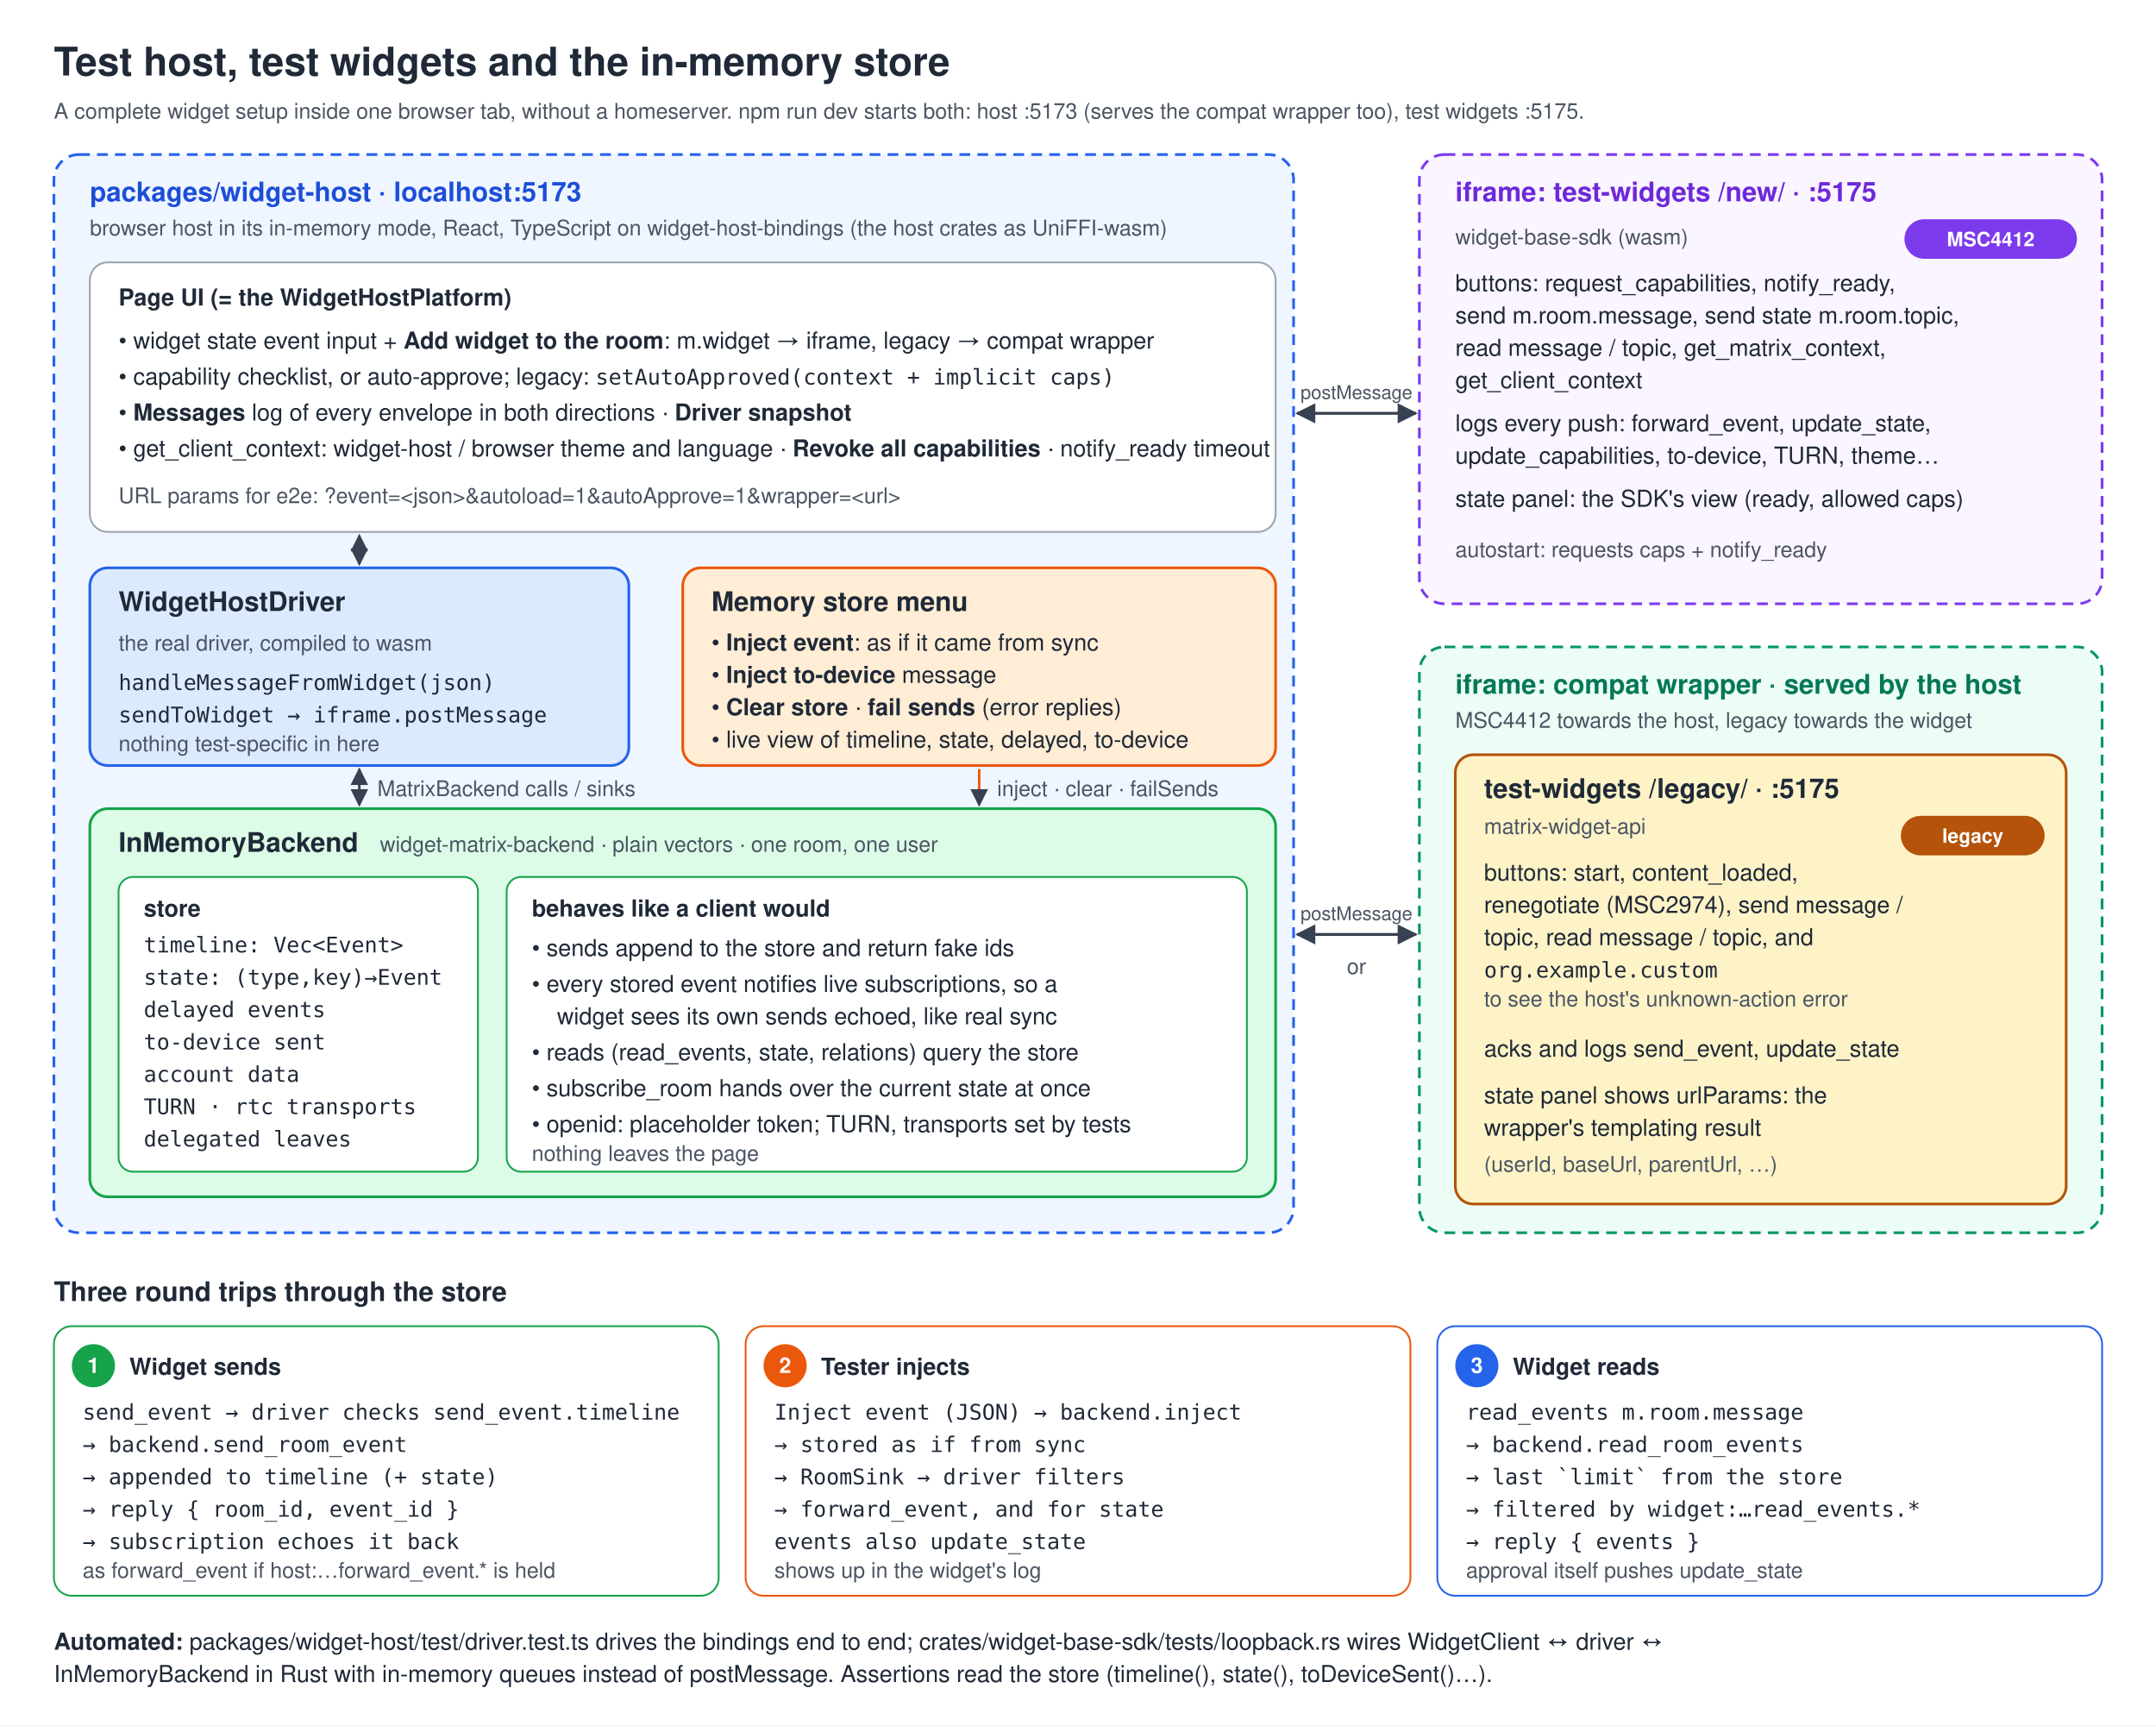
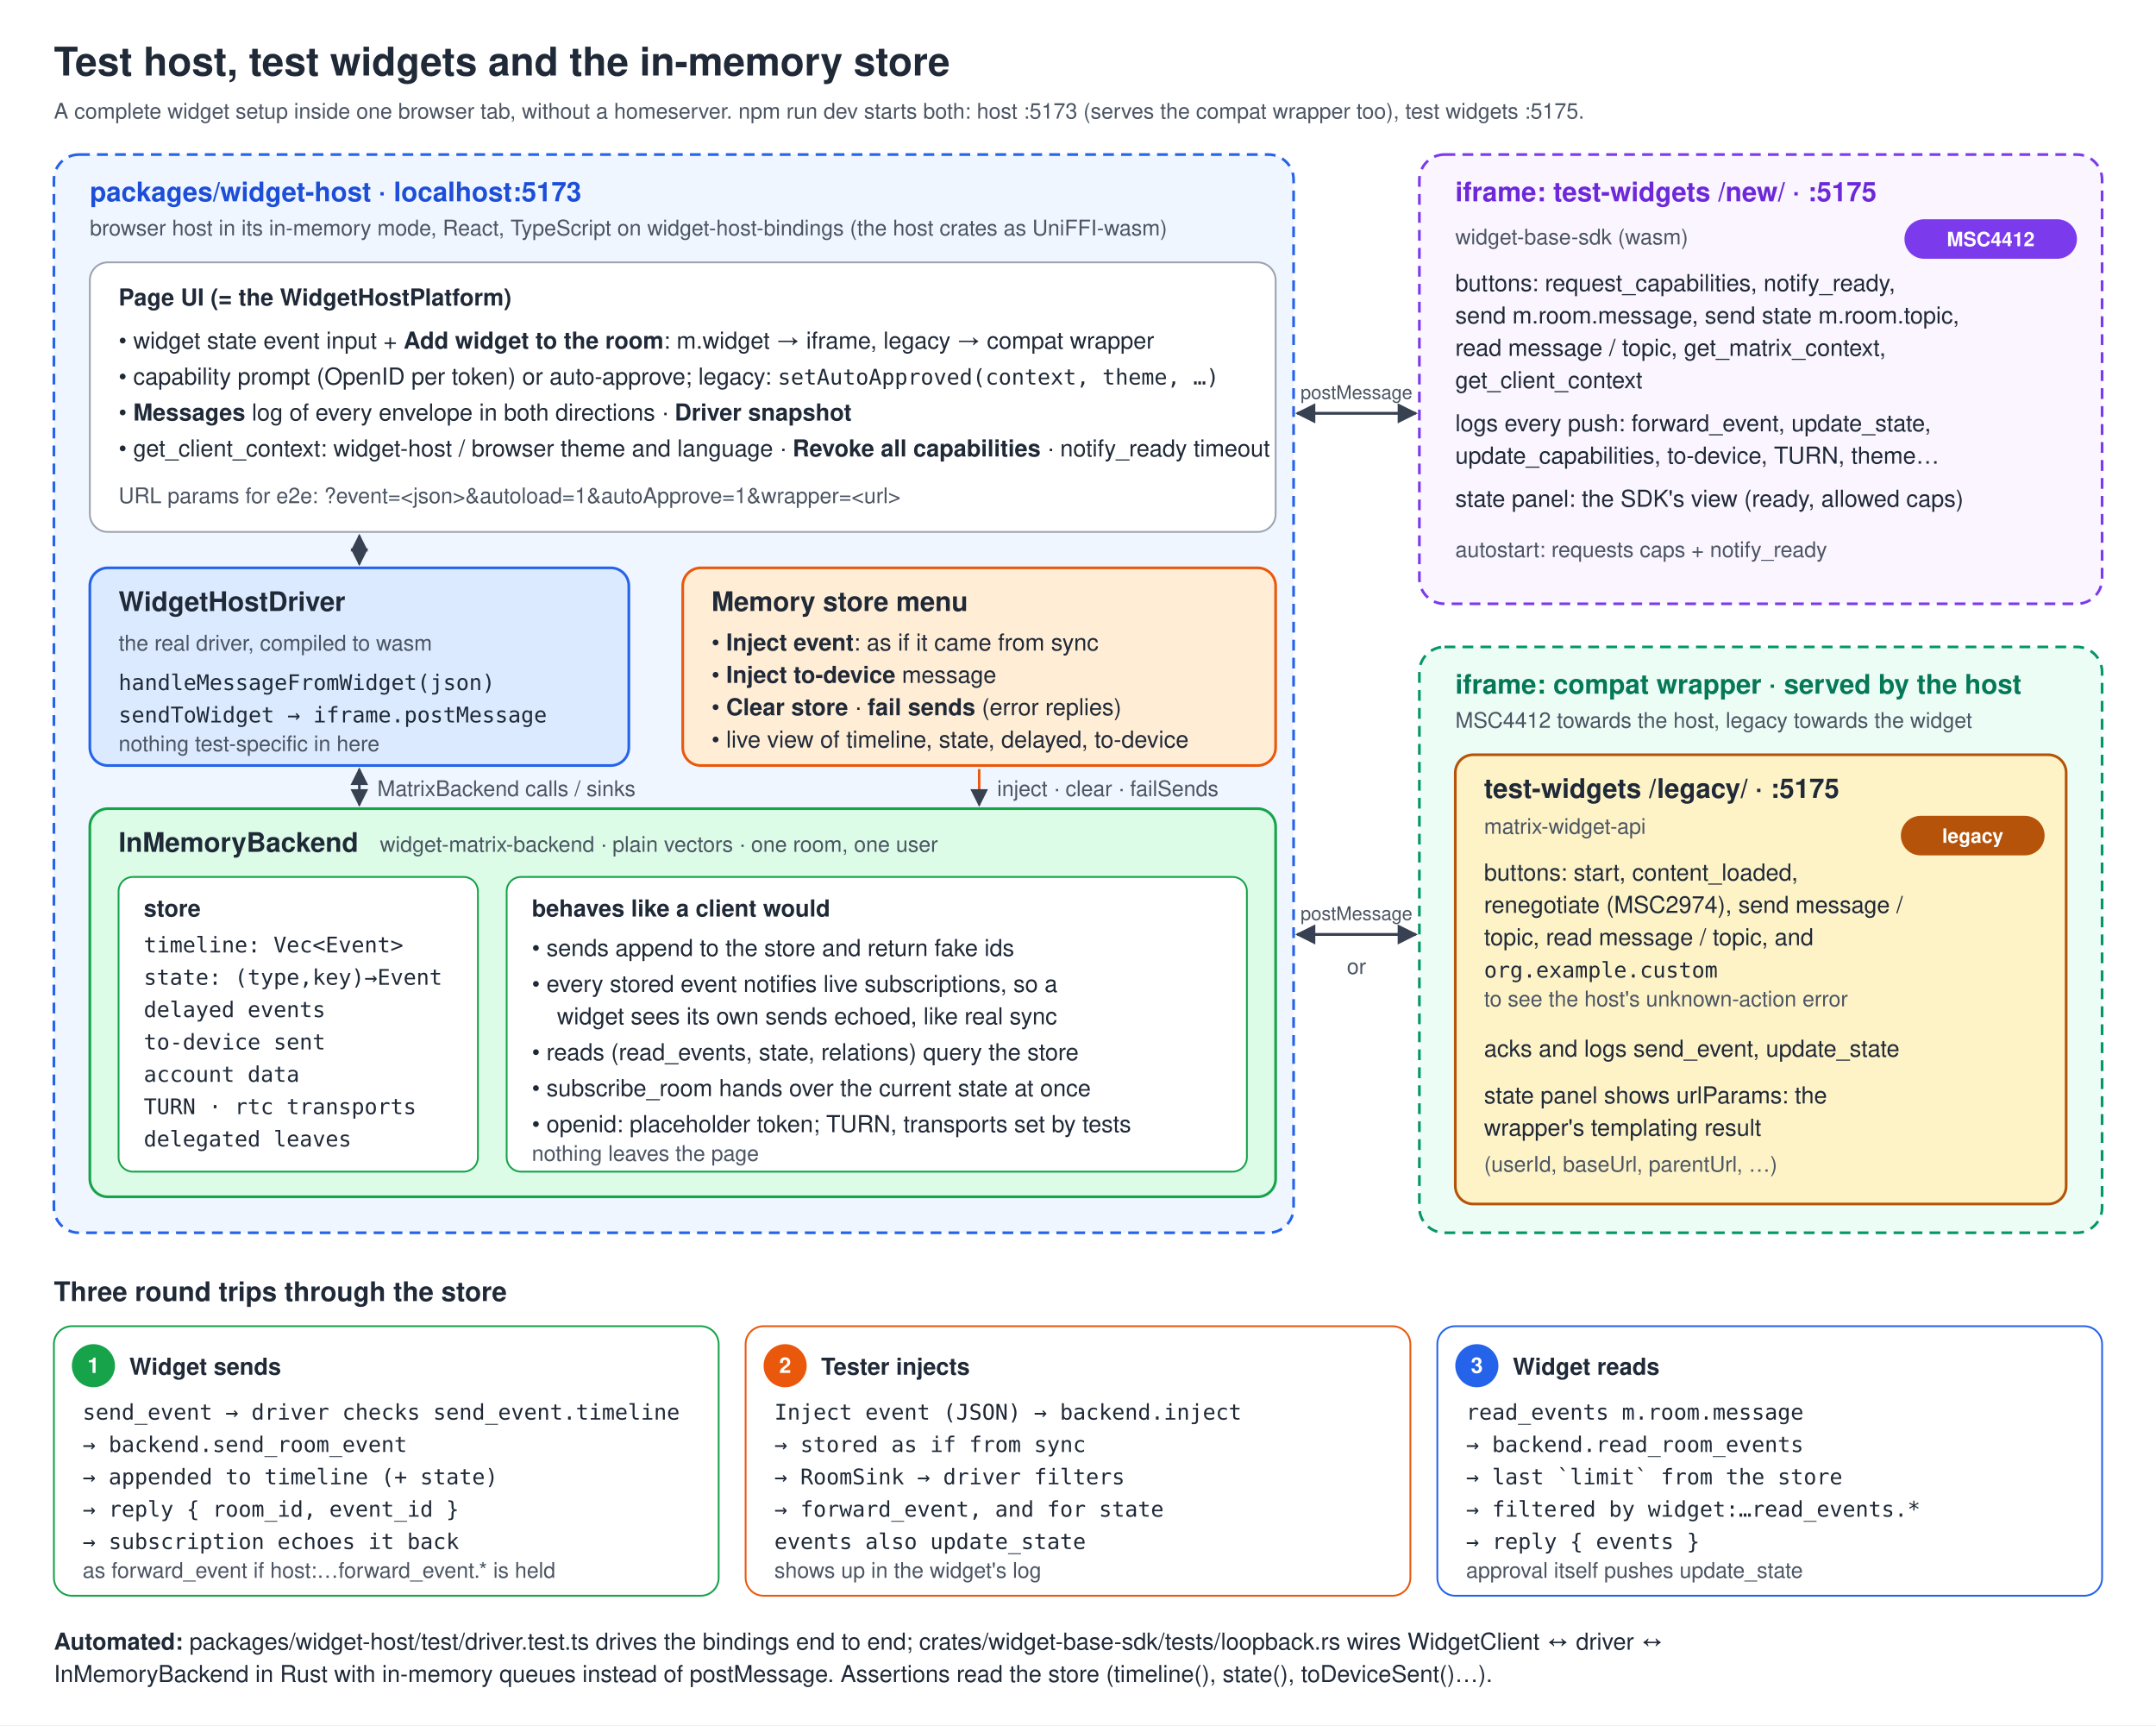
<svg xmlns="http://www.w3.org/2000/svg" viewBox="0 0 1200 960" width="1200" height="960" font-family="-apple-system, 'Segoe UI', Helvetica, Arial, sans-serif">
  <style>
    text { fill: #1f2937; white-space: pre; }
    .h1 { font-size: 22px; font-weight: 700; }
    .h2 { font-size: 15px; font-weight: 700; }
    .b { font-size: 13px; }
    .bb { font-size: 13px; font-weight: 700; }
    .s { font-size: 12px; fill: #4b5563; }
    .m { font-family: ui-monospace, SFMono-Regular, Menlo, monospace; font-size: 12px; }
    .badge { font-size: 11px; font-weight: 700; fill: #ffffff; }
    .num { font-size: 12px; font-weight: 700; fill: #ffffff; }
  </style>
  <defs>
    <marker id="arr" viewBox="0 0 10 10" refX="9" refY="5" markerWidth="7" markerHeight="7" orient="auto-start-reverse">
      <path d="M0,0 L10,5 L0,10 z" fill="#374151" />
    </marker>
    <marker id="arrg" viewBox="0 0 10 10" refX="9" refY="5" markerWidth="7" markerHeight="7" orient="auto">
      <path d="M0,0 L10,5 L0,10 z" fill="#16a34a" />
    </marker>
  </defs>
  <rect width="1200" height="960" fill="#ffffff" />
  <text x="30" y="42" class="h1">Test host, test widgets and the in-memory store</text>
  <text x="30" y="66" class="s">A complete widget setup inside one browser tab, without a homeserver. npm run dev starts both: host :5173 (serves the compat wrapper too), test widgets :5175.</text>
  <rect x="30" y="86" width="690" height="600" rx="14" fill="#eff6ff" stroke="#2563eb" stroke-width="1.5" stroke-dasharray="6 4" />
  <text x="50" y="112" class="h2" style="fill:#1d4ed8">packages/widget-host  ·  localhost:5173</text>
  <text x="50" y="131" class="s">browser host in its in-memory mode, React, TypeScript on widget-host-bindings (the host crates as UniFFI-wasm)</text>
  <rect x="50" y="146" width="660" height="150" rx="10" fill="#ffffff" stroke="#9ca3af" />
  <text x="66" y="170" class="bb">Page UI (= the WidgetHostPlatform)</text>
  <text x="66" y="194" class="b">• widget state event input + <tspan font-weight="700">Add widget to the room</tspan>: m.widget → iframe, legacy → compat wrapper</text>
-   <text x="66" y="214" class="b">• capability checklist, or auto-approve; legacy: <tspan font-family="ui-monospace, SFMono-Regular, Menlo, monospace" font-size="12">setAutoApproved(context + implicit caps)</tspan>
+   <text x="66" y="214" class="b">• capability prompt (OpenID per token) or auto-approve; legacy: <tspan font-family="ui-monospace, SFMono-Regular, Menlo, monospace" font-size="12">setAutoApproved(context, theme, …)</tspan>
  </text>
  <text x="66" y="234" class="b">• <tspan font-weight="700">Messages</tspan> log of every envelope in both directions · <tspan font-weight="700">Driver snapshot</tspan>
  </text>
  <text x="66" y="254" class="b">• get_client_context: widget-host / browser theme and language · <tspan font-weight="700">Revoke all capabilities</tspan> · notify_ready timeout</text>
  <text x="66" y="280" class="s">URL params for e2e: ?event=&lt;json&gt;&amp;autoload=1&amp;autoApprove=1&amp;wrapper=&lt;url&gt;</text>
  <rect x="50" y="316" width="300" height="110" rx="10" fill="#dbeafe" stroke="#2563eb" stroke-width="1.5" />
  <text x="66" y="340" class="h2">WidgetHostDriver</text>
  <text x="66" y="362" class="s">the real driver, compiled to wasm</text>
  <text x="66" y="384" class="m">handleMessageFromWidget(json)</text>
  <text x="66" y="402" class="m">sendToWidget → iframe.postMessage</text>
  <text x="66" y="418" class="s">nothing test-specific in here</text>
  <rect x="380" y="316" width="330" height="110" rx="10" fill="#ffedd5" stroke="#ea580c" stroke-width="1.5" />
  <text x="396" y="340" class="h2">Memory store menu</text>
  <text x="396" y="362" class="b">• <tspan font-weight="700">Inject event</tspan>: as if it came from sync</text>
  <text x="396" y="380" class="b">• <tspan font-weight="700">Inject to-device</tspan> message</text>
  <text x="396" y="398" class="b">• <tspan font-weight="700">Clear store</tspan> · <tspan font-weight="700">fail sends</tspan> (error replies)</text>
  <text x="396" y="416" class="b">• live view of timeline, state, delayed, to-device</text>
  <rect x="50" y="450" width="660" height="216" rx="10" fill="#dcfce7" stroke="#16a34a" stroke-width="1.5" />
  <text x="66" y="474" class="h2">InMemoryBackend<tspan dx="12" font-size="12" font-weight="400" fill="#4b5563">widget-matrix-backend · plain vectors · one room, one user</tspan>
  </text>
  <rect x="66" y="488" width="200" height="164" rx="8" fill="#ffffff" stroke="#16a34a" />
  <text x="80" y="510" class="bb">store</text>
  <text x="80" y="530" class="m">timeline: Vec&lt;Event&gt;</text>
  <text x="80" y="548" class="m">state: (type,key)→Event</text>
  <text x="80" y="566" class="m">delayed events</text>
  <text x="80" y="584" class="m">to-device sent</text>
  <text x="80" y="602" class="m">account data</text>
  <text x="80" y="620" class="m">TURN · rtc transports</text>
  <text x="80" y="638" class="m">delegated leaves</text>
  <rect x="282" y="488" width="412" height="164" rx="8" fill="#ffffff" stroke="#16a34a" />
  <text x="296" y="510" class="bb">behaves like a client would</text>
  <text x="296" y="532" class="b">• sends append to the store and return fake ids</text>
  <text x="296" y="552" class="b">• every stored event notifies live subscriptions, so a</text>
  <text x="310" y="570" class="b">widget sees its own sends echoed, like real sync</text>
  <text x="296" y="590" class="b">• reads (read_events, state, relations) query the store</text>
  <text x="296" y="610" class="b">• subscribe_room hands over the current state at once</text>
  <text x="296" y="630" class="b">• openid: placeholder token; TURN, transports set by tests</text>
  <text x="296" y="646" class="s">nothing leaves the page</text>
  <line x1="200" y1="298" x2="200" y2="314" stroke="#374151" stroke-width="1.4" marker-end="url(#arr)" marker-start="url(#arr)" />
  <line x1="200" y1="428" x2="200" y2="448" stroke="#374151" stroke-width="1.4" marker-end="url(#arr)" marker-start="url(#arr)" />
  <text x="210" y="443" class="s">MatrixBackend calls / sinks</text>
  <line x1="545" y1="428" x2="545" y2="448" stroke="#ea580c" stroke-width="1.4" marker-end="url(#arr)" />
  <text x="555" y="443" class="s">inject · clear · failSends</text>
  <rect x="790" y="86" width="380" height="250" rx="14" fill="#faf5ff" stroke="#7c3aed" stroke-width="1.5" stroke-dasharray="6 4" />
  <text x="810" y="112" class="h2" style="fill:#6d28d9">iframe: test-widgets /new/  ·  :5175</text>
  <rect x="1060" y="122" width="96" height="22" rx="11" fill="#7c3aed" />
  <text x="1108" y="137" class="badge" text-anchor="middle">MSC4412</text>
  <text x="810" y="136" class="s">widget-base-sdk (wasm)</text>
  <text x="810" y="162" class="b">buttons: request_capabilities, notify_ready,</text>
  <text x="810" y="180" class="b">send m.room.message, send state m.room.topic,</text>
  <text x="810" y="198" class="b">read message / topic, get_matrix_context,</text>
  <text x="810" y="216" class="b">get_client_context</text>
  <text x="810" y="240" class="b">logs every push: forward_event, update_state,</text>
  <text x="810" y="258" class="b">update_capabilities, to-device, TURN, theme…</text>
  <text x="810" y="282" class="b">state panel: the SDK's view (ready, allowed caps)</text>
  <text x="810" y="310" class="s">autostart: requests caps + notify_ready</text>
  <rect x="790" y="360" width="380" height="326" rx="14" fill="#ecfdf5" stroke="#059669" stroke-width="1.5" stroke-dasharray="6 4" />
  <text x="810" y="386" class="h2" style="fill:#047857">iframe: compat wrapper  ·  served by the host</text>
  <text x="810" y="405" class="s">MSC4412 towards the host, legacy towards the widget</text>
  <rect x="810" y="420" width="340" height="250" rx="10" fill="#fef3c7" stroke="#b45309" stroke-width="1.5" />
  <text x="826" y="444" class="h2">test-widgets /legacy/  ·  :5175</text>
  <rect x="1058" y="454" width="80" height="22" rx="11" fill="#b45309" />
  <text x="1098" y="469" class="badge" text-anchor="middle">legacy</text>
  <text x="826" y="464" class="s">matrix-widget-api</text>
  <text x="826" y="490" class="b">buttons: start, content_loaded,</text>
  <text x="826" y="508" class="b">renegotiate (MSC2974), send message /</text>
  <text x="826" y="526" class="b">topic, read message / topic, and</text>
  <text x="826" y="544" class="m">org.example.custom</text>
  <text x="826" y="560" class="s">to see the host's unknown-action error</text>
  <text x="826" y="588" class="b">acks and logs send_event, update_state</text>
  <text x="826" y="614" class="b">state panel shows urlParams: the</text>
  <text x="826" y="632" class="b">wrapper's templating result</text>
  <text x="826" y="652" class="s">(userId, baseUrl, parentUrl, …)</text>
  <line x1="722" y1="230" x2="788" y2="230" stroke="#374151" stroke-width="1.6" marker-end="url(#arr)" marker-start="url(#arr)" />
  <text x="755" y="222" class="s" text-anchor="middle" style="font-size:10.5px">postMessage</text>
  <line x1="722" y1="520" x2="788" y2="520" stroke="#374151" stroke-width="1.6" marker-end="url(#arr)" marker-start="url(#arr)" />
  <text x="755" y="512" class="s" text-anchor="middle" style="font-size:10.5px">postMessage</text>
  <text x="755" y="542" class="s" text-anchor="middle">or</text>
  <text x="30" y="724" class="h2">Three round trips through the store</text>
  <rect x="30" y="738" width="370" height="150" rx="10" fill="#ffffff" stroke="#16a34a" />
  <circle cx="52" cy="760" r="12" fill="#16a34a" />
  <text x="52" y="764" class="num" text-anchor="middle">1</text>
  <text x="72" y="765" class="bb">Widget sends</text>
  <text x="46" y="790" class="m">send_event → driver checks send_event.timeline</text>
  <text x="46" y="808" class="m">→ backend.send_room_event</text>
  <text x="46" y="826" class="m">→ appended to timeline (+ state)</text>
  <text x="46" y="844" class="m">→ reply { room_id, event_id }</text>
  <text x="46" y="862" class="m">→ subscription echoes it back</text>
  <text x="46" y="878" class="s">   as forward_event if host:…forward_event.* is held</text>
  <rect x="415" y="738" width="370" height="150" rx="10" fill="#ffffff" stroke="#ea580c" />
  <circle cx="437" cy="760" r="12" fill="#ea580c" />
  <text x="437" y="764" class="num" text-anchor="middle">2</text>
  <text x="457" y="765" class="bb">Tester injects</text>
  <text x="431" y="790" class="m">Inject event (JSON) → backend.inject</text>
  <text x="431" y="808" class="m">→ stored as if from sync</text>
  <text x="431" y="826" class="m">→ RoomSink → driver filters</text>
  <text x="431" y="844" class="m">→ forward_event, and for state</text>
  <text x="431" y="862" class="m">  events also update_state</text>
  <text x="431" y="878" class="s">   shows up in the widget's log</text>
  <rect x="800" y="738" width="370" height="150" rx="10" fill="#ffffff" stroke="#2563eb" />
  <circle cx="822" cy="760" r="12" fill="#2563eb" />
  <text x="822" y="764" class="num" text-anchor="middle">3</text>
  <text x="842" y="765" class="bb">Widget reads</text>
  <text x="816" y="790" class="m">read_events m.room.message</text>
  <text x="816" y="808" class="m">→ backend.read_room_events</text>
  <text x="816" y="826" class="m">→ last `limit` from the store</text>
  <text x="816" y="844" class="m">→ filtered by widget:…read_events.*</text>
  <text x="816" y="862" class="m">→ reply { events }</text>
  <text x="816" y="878" class="s">   approval itself pushes update_state</text>
  <text x="30" y="918" class="b">
    <tspan font-weight="700">Automated:</tspan> packages/widget-host/test/driver.test.ts drives the bindings end to end; crates/widget-base-sdk/tests/loopback.rs wires WidgetClient ↔ driver ↔</text>
  <text x="30" y="936" class="b">InMemoryBackend in Rust with in-memory queues instead of postMessage. Assertions read the store (timeline(), state(), toDeviceSent()…).</text>
</svg>
